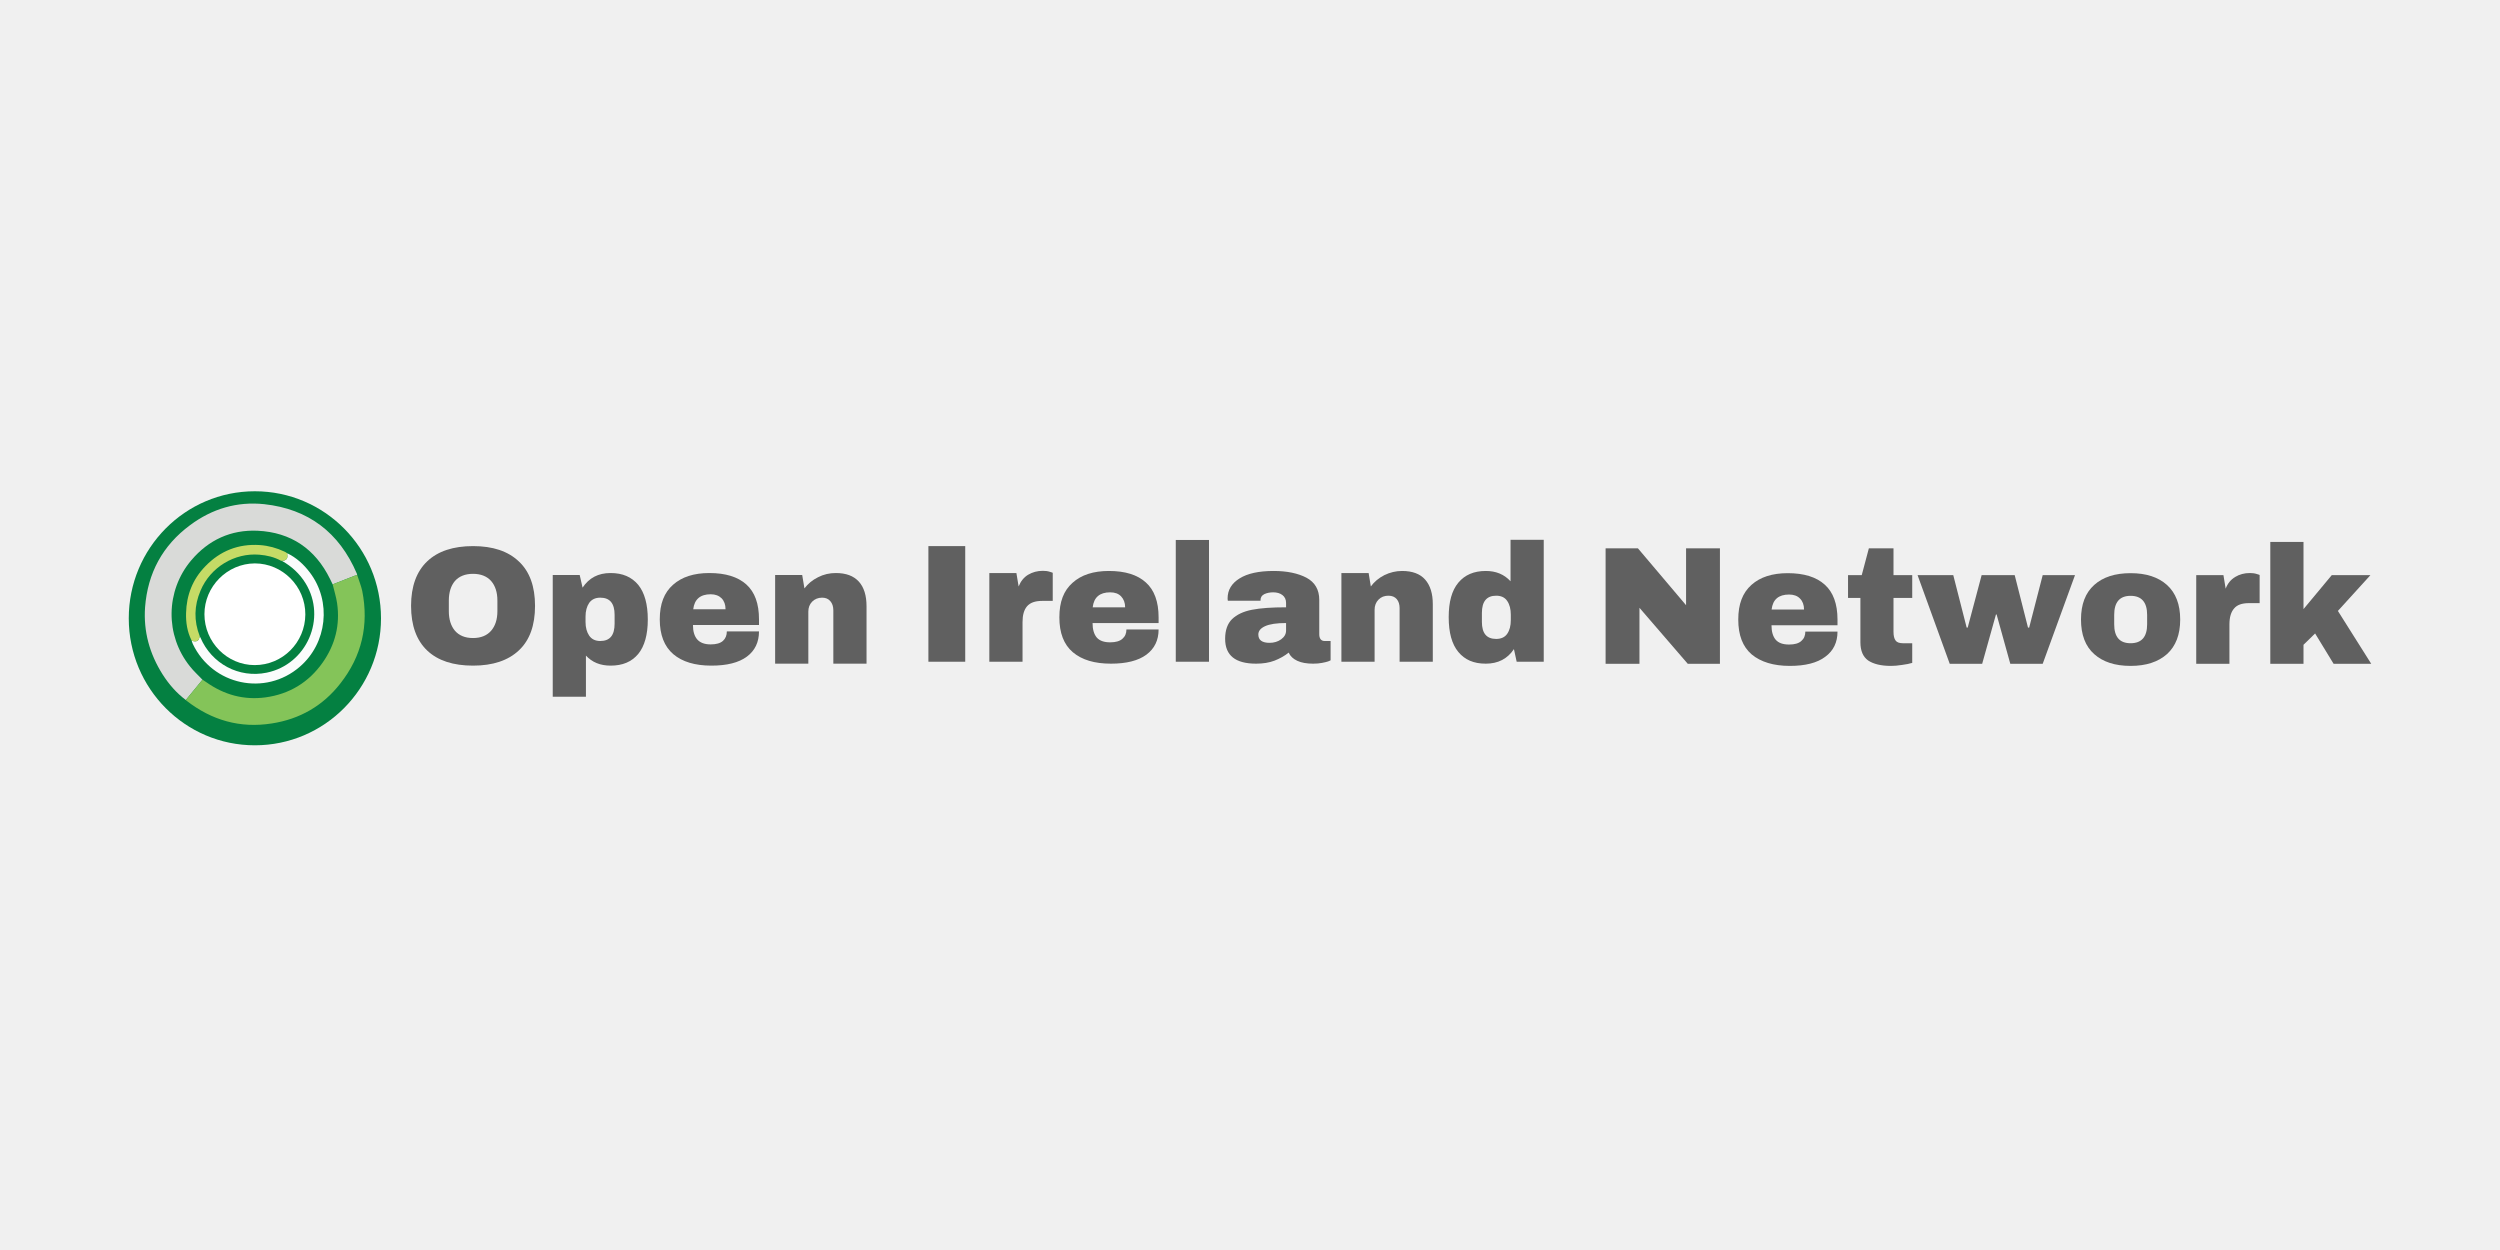
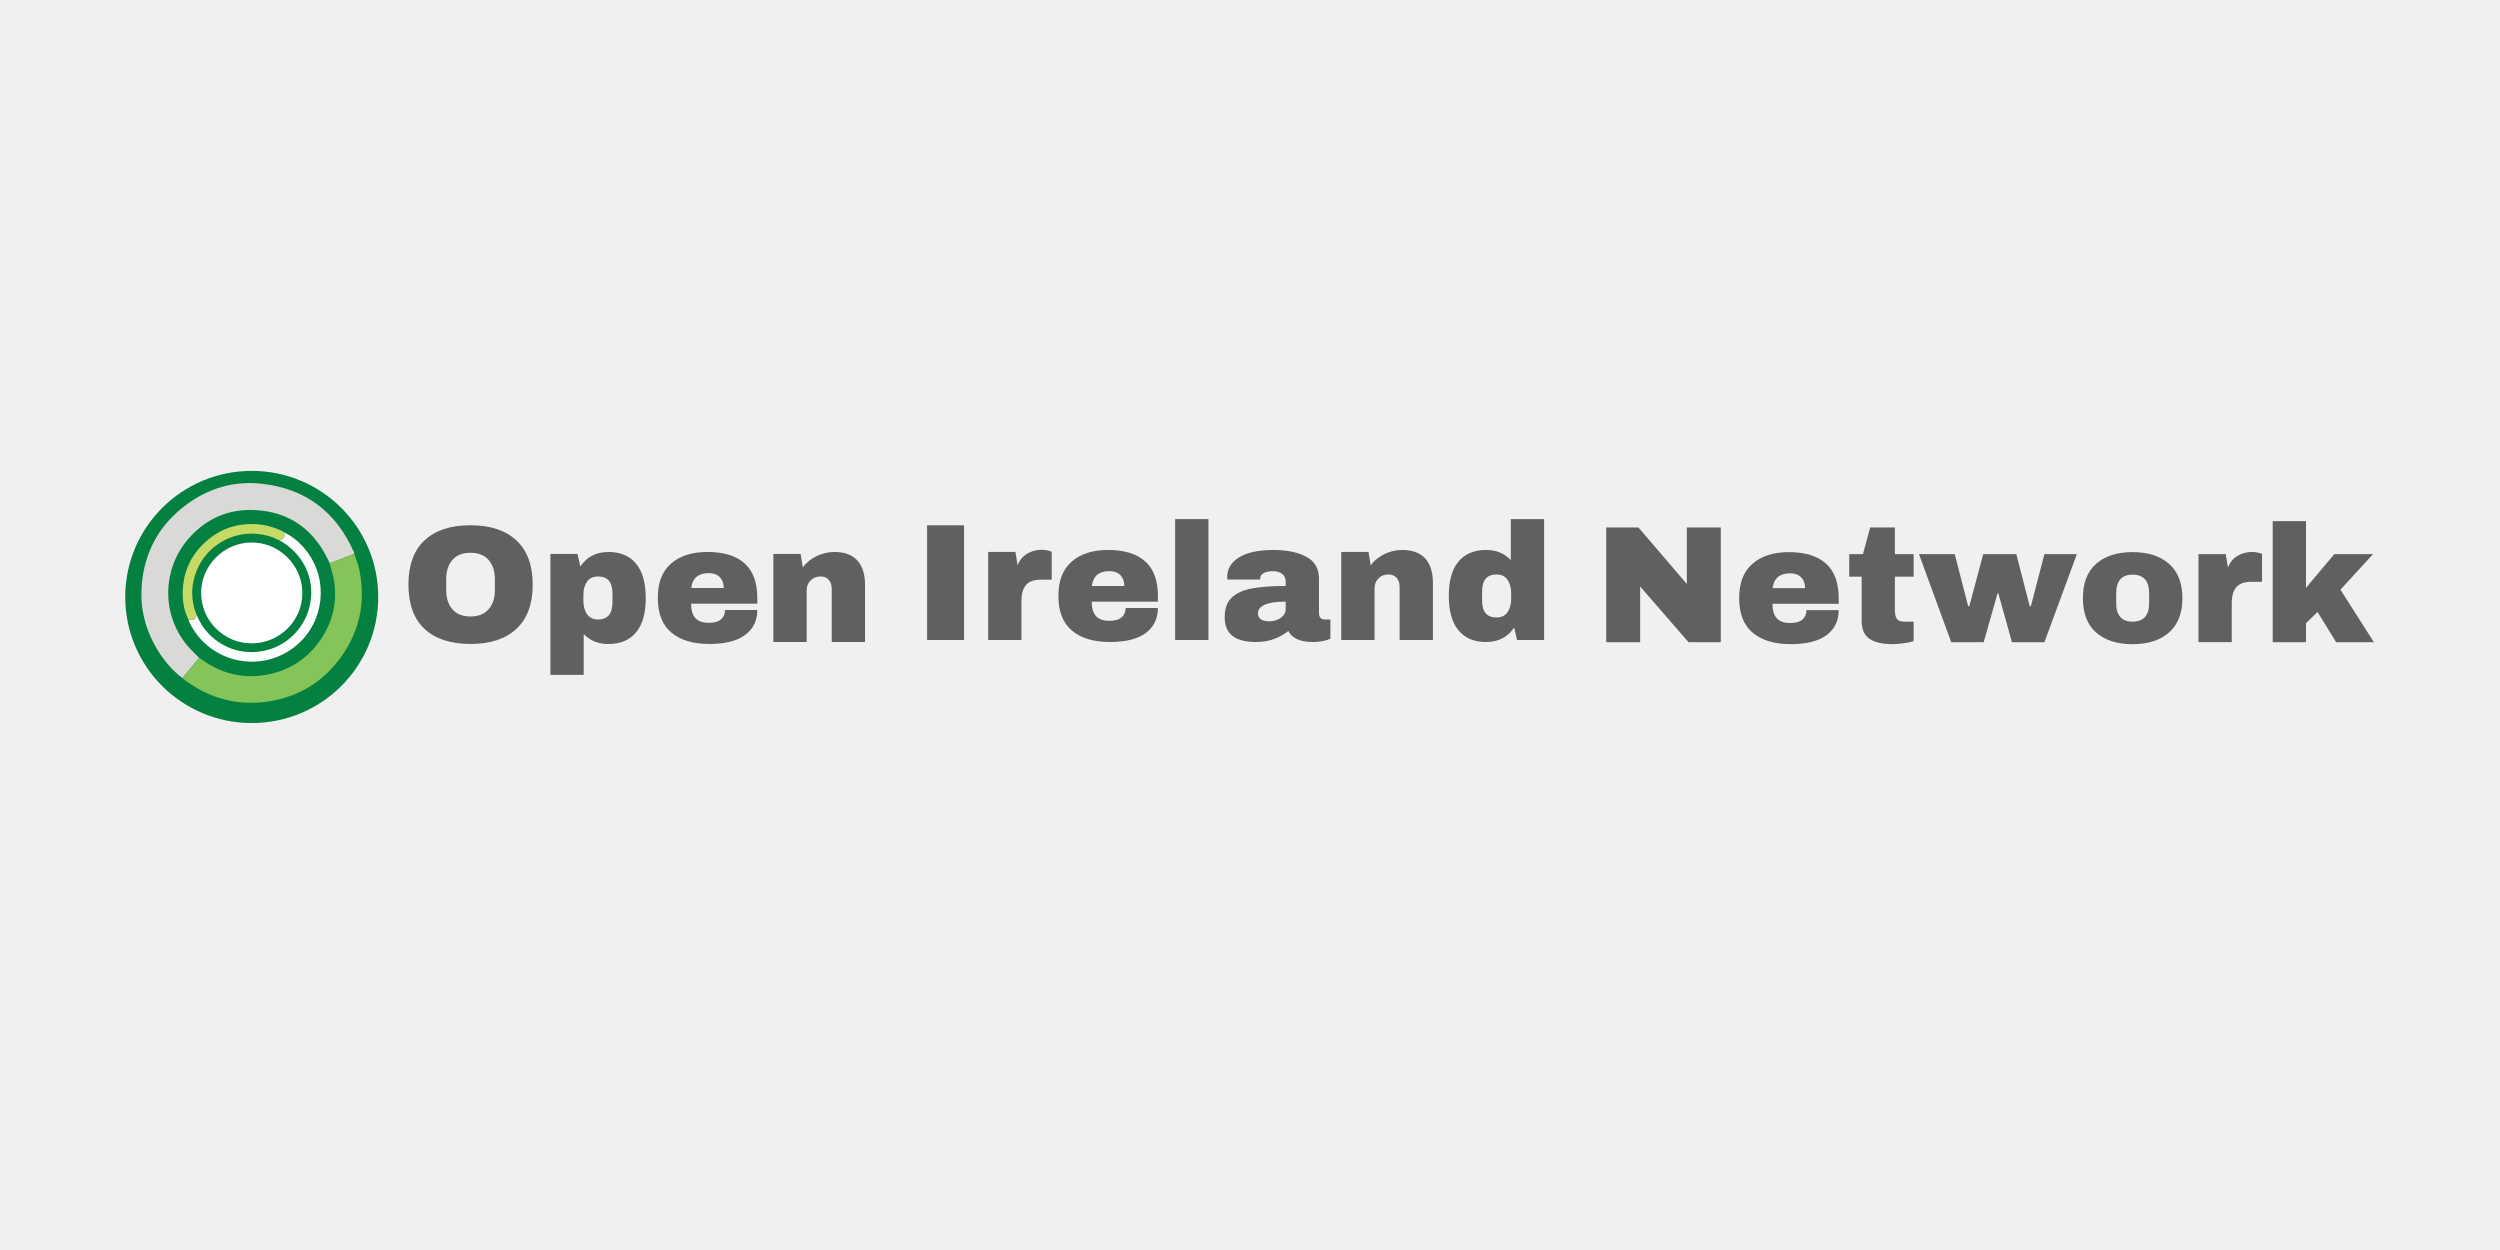
- <svg xmlns="http://www.w3.org/2000/svg" width="100" zoomAndPan="magnify" viewBox="0 0 75 37.5" height="50" preserveAspectRatio="xMidYMid meet" version="1.0">
-   <path fill="#048041" d="M 11.43 18.551 C 11.43 20.652 9.738 22.359 7.645 22.359 C 5.555 22.359 3.863 20.652 3.863 18.551 C 3.863 16.445 5.555 14.738 7.645 14.738 C 9.738 14.738 11.43 16.445 11.43 18.551 " fill-opacity="1" fill-rule="nonzero" />
-   <path fill="#d9dad8" d="M 5.574 21 C 5.293 20.789 5.066 20.527 4.879 20.234 C 4.488 19.617 4.301 18.945 4.352 18.219 C 4.43 17.191 4.879 16.363 5.703 15.754 C 6.363 15.262 7.113 15.039 7.926 15.125 C 9.25 15.27 10.176 15.973 10.703 17.203 C 10.711 17.219 10.711 17.234 10.715 17.254 C 10.691 17.258 10.664 17.266 10.637 17.273 C 10.418 17.359 10.199 17.445 9.98 17.531 C 9.953 17.477 9.93 17.426 9.902 17.371 C 9.457 16.465 8.727 15.969 7.727 15.922 C 6.93 15.887 6.258 16.195 5.738 16.809 C 4.965 17.723 4.949 19.062 5.699 19.992 C 5.812 20.137 5.949 20.258 6.074 20.391 C 5.906 20.594 5.738 20.797 5.574 21 " fill-opacity="1" fill-rule="nonzero" />
-   <path fill="#84c459" d="M 5.574 21 C 5.738 20.797 5.906 20.594 6.074 20.391 C 6.109 20.414 6.148 20.438 6.188 20.465 C 6.723 20.844 7.312 21.008 7.961 20.922 C 8.68 20.824 9.262 20.473 9.684 19.871 C 10.055 19.34 10.207 18.746 10.113 18.098 C 10.086 17.906 10.023 17.719 9.98 17.531 C 10.199 17.445 10.418 17.359 10.637 17.273 C 10.664 17.266 10.691 17.258 10.715 17.25 C 10.766 17.41 10.832 17.566 10.867 17.727 C 11.07 18.754 10.855 19.684 10.211 20.504 C 9.688 21.176 8.992 21.574 8.156 21.703 C 7.203 21.855 6.352 21.609 5.594 21.02 C 5.586 21.016 5.578 21.008 5.574 21 " fill-opacity="1" fill-rule="nonzero" />
-   <path fill="#fbfcfc" d="M 8.617 16.598 C 8.895 16.73 9.113 16.934 9.297 17.176 C 9.953 18.043 9.816 19.297 8.992 20.004 C 7.961 20.895 6.375 20.559 5.785 19.32 C 5.77 19.289 5.762 19.254 5.75 19.223 C 5.906 19.266 5.965 19.234 5.992 19.086 C 6 19.098 6.004 19.113 6.012 19.125 C 6.348 19.914 7.168 20.352 8 20.18 C 9.203 19.934 9.809 18.547 9.168 17.5 C 8.992 17.211 8.75 16.992 8.461 16.828 C 8.586 16.816 8.641 16.754 8.617 16.641 C 8.617 16.625 8.617 16.613 8.617 16.598 " fill-opacity="1" fill-rule="nonzero" />
-   <path fill="#c5db66" d="M 5.992 19.086 C 5.965 19.234 5.906 19.266 5.75 19.223 C 5.75 19.223 5.754 19.223 5.754 19.223 C 5.75 19.219 5.746 19.211 5.742 19.203 C 5.617 18.949 5.574 18.676 5.582 18.395 C 5.594 17.852 5.781 17.379 6.156 16.992 C 6.602 16.527 7.152 16.309 7.797 16.352 C 8.055 16.371 8.301 16.438 8.531 16.547 C 8.555 16.555 8.574 16.57 8.598 16.586 C 8.602 16.59 8.609 16.594 8.617 16.598 C 8.617 16.613 8.617 16.625 8.617 16.641 C 8.641 16.754 8.586 16.816 8.461 16.828 C 8.449 16.828 8.438 16.824 8.426 16.82 C 8.227 16.711 8.008 16.66 7.781 16.641 C 7.035 16.578 6.309 17.02 6.016 17.719 C 5.824 18.168 5.812 18.625 5.992 19.086 " fill-opacity="1" fill-rule="nonzero" />
-   <path fill="#ffffff" d="M 7.641 19.953 C 6.812 19.953 6.133 19.266 6.133 18.426 C 6.133 17.594 6.816 16.906 7.645 16.902 C 8.477 16.902 9.164 17.594 9.16 18.434 C 9.156 19.273 8.48 19.953 7.641 19.953 " fill-opacity="1" fill-rule="nonzero" />
-   <path fill="#606060" d="M 14.191 16.383 C 14.785 16.383 15.242 16.535 15.566 16.844 C 15.891 17.148 16.051 17.594 16.051 18.176 C 16.051 18.762 15.891 19.207 15.566 19.512 C 15.242 19.816 14.785 19.969 14.191 19.969 C 13.598 19.969 13.137 19.82 12.816 19.516 C 12.496 19.211 12.332 18.766 12.332 18.176 C 12.332 17.59 12.496 17.145 12.816 16.84 C 13.137 16.535 13.598 16.383 14.191 16.383 M 14.191 17.215 C 13.953 17.215 13.773 17.289 13.648 17.43 C 13.527 17.574 13.465 17.77 13.465 18.016 L 13.465 18.336 C 13.465 18.582 13.527 18.777 13.648 18.922 C 13.773 19.066 13.953 19.141 14.191 19.141 C 14.426 19.141 14.609 19.066 14.734 18.922 C 14.859 18.777 14.922 18.582 14.922 18.336 L 14.922 18.016 C 14.922 17.77 14.859 17.574 14.734 17.43 C 14.609 17.289 14.426 17.215 14.191 17.215 " fill-opacity="1" fill-rule="nonzero" />
-   <path fill="#606060" d="M 18.32 17.191 C 18.676 17.191 18.949 17.309 19.145 17.543 C 19.336 17.777 19.434 18.125 19.434 18.586 C 19.434 19.043 19.336 19.387 19.145 19.621 C 18.949 19.855 18.676 19.969 18.32 19.969 C 18.012 19.969 17.766 19.871 17.578 19.668 L 17.578 20.902 L 16.582 20.902 L 16.582 17.25 L 17.391 17.25 L 17.477 17.629 C 17.672 17.336 17.949 17.191 18.316 17.191 M 18.008 17.93 C 17.859 17.93 17.75 17.984 17.676 18.086 C 17.605 18.191 17.566 18.328 17.566 18.496 L 17.566 18.66 C 17.566 18.828 17.605 18.965 17.676 19.07 C 17.75 19.176 17.859 19.23 18.008 19.23 C 18.297 19.23 18.438 19.059 18.438 18.711 L 18.438 18.445 C 18.438 18.102 18.297 17.93 18.008 17.93 " fill-opacity="1" fill-rule="nonzero" />
-   <path fill="#606060" d="M 21.281 17.191 C 21.766 17.191 22.133 17.305 22.387 17.531 C 22.645 17.762 22.77 18.109 22.77 18.582 L 22.77 18.75 L 20.789 18.75 C 20.789 18.941 20.832 19.086 20.918 19.184 C 21.004 19.281 21.137 19.332 21.32 19.332 C 21.488 19.332 21.609 19.297 21.688 19.227 C 21.766 19.156 21.805 19.062 21.805 18.941 L 22.77 18.941 C 22.77 19.266 22.648 19.52 22.406 19.699 C 22.164 19.879 21.809 19.969 21.34 19.969 C 20.852 19.969 20.469 19.855 20.199 19.625 C 19.93 19.395 19.793 19.047 19.793 18.582 C 19.793 18.113 19.926 17.777 20.191 17.543 C 20.453 17.309 20.816 17.191 21.281 17.191 M 21.32 17.828 C 21.008 17.828 20.832 17.98 20.797 18.277 L 21.766 18.277 C 21.766 18.141 21.727 18.031 21.648 17.949 C 21.57 17.871 21.461 17.828 21.32 17.828 " fill-opacity="1" fill-rule="nonzero" />
-   <path fill="#606060" d="M 25.074 17.191 C 25.383 17.191 25.609 17.277 25.766 17.449 C 25.918 17.617 25.996 17.863 25.996 18.188 L 25.996 19.91 L 25 19.91 L 25 18.309 C 25 18.195 24.969 18.102 24.91 18.035 C 24.852 17.965 24.77 17.93 24.664 17.93 C 24.539 17.93 24.441 17.973 24.363 18.051 C 24.285 18.133 24.25 18.23 24.25 18.348 L 24.25 19.91 L 23.254 19.91 L 23.254 17.25 L 24.066 17.25 L 24.133 17.652 C 24.238 17.512 24.371 17.402 24.543 17.316 C 24.711 17.23 24.887 17.191 25.074 17.191 " fill-opacity="1" fill-rule="nonzero" />
-   <path fill="#606060" d="M 27.852 16.383 L 28.957 16.383 L 28.957 19.852 L 27.852 19.852 Z M 27.852 16.383 " fill-opacity="1" fill-rule="nonzero" />
-   <path fill="#606060" d="M 31.285 17.125 C 31.363 17.125 31.43 17.133 31.488 17.152 C 31.551 17.172 31.582 17.18 31.582 17.184 L 31.582 18.027 L 31.262 18.027 C 31.055 18.027 30.902 18.082 30.812 18.188 C 30.719 18.297 30.676 18.453 30.676 18.664 L 30.676 19.852 L 29.68 19.852 L 29.68 17.191 L 30.492 17.191 L 30.559 17.594 C 30.621 17.438 30.715 17.32 30.844 17.242 C 30.977 17.164 31.121 17.125 31.285 17.125 " fill-opacity="1" fill-rule="nonzero" />
-   <path fill="#606060" d="M 33.266 17.129 C 33.75 17.129 34.121 17.242 34.375 17.473 C 34.629 17.699 34.758 18.051 34.758 18.52 L 34.758 18.691 L 32.777 18.691 C 32.777 18.883 32.82 19.027 32.902 19.125 C 32.988 19.223 33.121 19.27 33.305 19.27 C 33.473 19.27 33.594 19.234 33.672 19.164 C 33.754 19.094 33.793 19 33.793 18.883 L 34.758 18.883 C 34.758 19.207 34.637 19.457 34.391 19.641 C 34.148 19.82 33.793 19.91 33.328 19.91 C 32.836 19.91 32.457 19.797 32.184 19.566 C 31.914 19.336 31.781 18.988 31.781 18.52 C 31.781 18.055 31.91 17.719 32.176 17.484 C 32.438 17.246 32.805 17.129 33.266 17.129 M 33.305 17.77 C 32.992 17.77 32.816 17.918 32.781 18.219 L 33.754 18.219 C 33.754 18.082 33.711 17.973 33.633 17.891 C 33.555 17.809 33.445 17.77 33.305 17.77 " fill-opacity="1" fill-rule="nonzero" />
-   <path fill="#606060" d="M 35.273 16.199 L 36.27 16.199 L 36.27 19.852 L 35.273 19.852 Z M 35.273 16.199 " fill-opacity="1" fill-rule="nonzero" />
-   <path fill="#606060" d="M 38.211 17.129 C 38.613 17.129 38.941 17.199 39.195 17.332 C 39.449 17.469 39.578 17.691 39.578 17.996 L 39.578 19.035 C 39.578 19.09 39.59 19.137 39.617 19.176 C 39.645 19.211 39.684 19.23 39.738 19.23 L 39.918 19.23 L 39.918 19.809 C 39.906 19.816 39.883 19.828 39.84 19.844 C 39.797 19.859 39.738 19.871 39.66 19.887 C 39.586 19.902 39.496 19.91 39.395 19.91 C 39.203 19.91 39.043 19.883 38.918 19.824 C 38.793 19.766 38.707 19.684 38.66 19.578 C 38.535 19.68 38.391 19.758 38.234 19.82 C 38.078 19.879 37.895 19.91 37.684 19.91 C 37.062 19.91 36.754 19.664 36.754 19.164 C 36.754 18.906 36.824 18.711 36.961 18.574 C 37.102 18.438 37.301 18.344 37.559 18.293 C 37.82 18.242 38.16 18.219 38.582 18.219 L 38.582 18.086 C 38.582 17.984 38.543 17.906 38.473 17.852 C 38.402 17.797 38.309 17.77 38.195 17.77 C 38.094 17.77 38.004 17.789 37.93 17.824 C 37.852 17.863 37.816 17.922 37.816 18 L 37.816 18.023 L 36.836 18.023 C 36.832 18.004 36.828 17.98 36.828 17.953 C 36.828 17.699 36.949 17.5 37.188 17.352 C 37.426 17.203 37.766 17.129 38.211 17.129 M 38.582 18.691 C 38.297 18.691 38.09 18.723 37.953 18.785 C 37.816 18.848 37.75 18.93 37.75 19.035 C 37.75 19.203 37.863 19.285 38.09 19.285 C 38.219 19.285 38.336 19.25 38.434 19.18 C 38.531 19.109 38.582 19.023 38.582 18.918 Z M 38.582 18.691 " fill-opacity="1" fill-rule="nonzero" />
-   <path fill="#606060" d="M 42.062 17.129 C 42.371 17.129 42.602 17.215 42.754 17.387 C 42.906 17.559 42.984 17.805 42.984 18.125 L 42.984 19.852 L 41.988 19.852 L 41.988 18.246 C 41.988 18.133 41.961 18.043 41.902 17.973 C 41.844 17.906 41.762 17.871 41.652 17.871 C 41.531 17.871 41.43 17.91 41.352 17.992 C 41.277 18.07 41.238 18.172 41.238 18.289 L 41.238 19.852 L 40.242 19.852 L 40.242 17.191 L 41.059 17.191 L 41.125 17.594 C 41.227 17.453 41.363 17.34 41.531 17.254 C 41.699 17.172 41.875 17.129 42.062 17.129 " fill-opacity="1" fill-rule="nonzero" />
-   <path fill="#606060" d="M 45.5 19.852 L 45.418 19.473 C 45.223 19.766 44.941 19.91 44.574 19.91 C 44.207 19.91 43.945 19.793 43.75 19.559 C 43.555 19.324 43.461 18.977 43.461 18.516 C 43.461 18.055 43.555 17.715 43.75 17.48 C 43.945 17.246 44.219 17.129 44.574 17.129 C 44.879 17.129 45.125 17.23 45.316 17.438 L 45.316 16.195 L 46.312 16.195 L 46.312 19.852 Z M 44.887 17.871 C 44.598 17.871 44.457 18.043 44.457 18.391 L 44.457 18.656 C 44.457 19 44.598 19.168 44.887 19.168 C 45.031 19.168 45.145 19.117 45.215 19.016 C 45.289 18.91 45.324 18.773 45.324 18.605 L 45.324 18.441 C 45.324 18.273 45.289 18.133 45.215 18.027 C 45.145 17.922 45.031 17.871 44.887 17.871 " fill-opacity="1" fill-rule="nonzero" />
-   <path fill="#606060" d="M 50.633 19.914 L 49.184 18.234 L 49.184 19.914 L 48.168 19.914 L 48.168 16.449 L 49.137 16.449 L 50.582 18.156 L 50.582 16.449 L 51.598 16.449 L 51.598 19.914 Z M 50.633 19.914 " fill-opacity="1" fill-rule="nonzero" />
-   <path fill="#606060" d="M 53.633 17.195 C 54.117 17.195 54.488 17.309 54.742 17.539 C 54.996 17.766 55.125 18.117 55.125 18.586 L 55.125 18.758 L 53.145 18.758 C 53.145 18.949 53.188 19.094 53.27 19.191 C 53.355 19.289 53.488 19.336 53.672 19.336 C 53.84 19.336 53.961 19.301 54.039 19.23 C 54.121 19.16 54.16 19.066 54.16 18.949 L 55.125 18.949 C 55.125 19.27 55.004 19.523 54.758 19.703 C 54.516 19.887 54.16 19.977 53.695 19.977 C 53.203 19.977 52.824 19.859 52.551 19.633 C 52.281 19.402 52.148 19.055 52.148 18.586 C 52.148 18.121 52.277 17.785 52.543 17.547 C 52.805 17.312 53.168 17.195 53.633 17.195 M 53.672 17.836 C 53.359 17.836 53.184 17.984 53.148 18.285 L 54.121 18.285 C 54.121 18.145 54.078 18.035 54 17.957 C 53.922 17.875 53.812 17.836 53.672 17.836 " fill-opacity="1" fill-rule="nonzero" />
-   <path fill="#606060" d="M 57.367 17.254 L 57.367 17.938 L 56.805 17.938 L 56.805 18.949 C 56.805 19.07 56.824 19.156 56.867 19.215 C 56.906 19.27 56.98 19.297 57.086 19.297 L 57.367 19.297 L 57.367 19.887 C 57.285 19.91 57.184 19.934 57.055 19.949 C 56.93 19.969 56.82 19.977 56.727 19.977 C 56.434 19.977 56.207 19.922 56.047 19.816 C 55.891 19.707 55.812 19.523 55.812 19.266 L 55.812 17.938 L 55.441 17.938 L 55.441 17.254 L 55.852 17.254 L 56.066 16.449 L 56.805 16.449 L 56.805 17.254 Z M 57.367 17.254 " fill-opacity="1" fill-rule="nonzero" />
-   <path fill="#606060" d="M 60.309 19.914 L 59.898 18.434 L 59.879 18.434 L 59.465 19.914 L 58.492 19.914 L 57.527 17.254 L 58.598 17.254 L 59 18.828 L 59.031 18.828 L 59.449 17.254 L 60.441 17.254 L 60.84 18.828 L 60.875 18.828 L 61.281 17.254 L 62.25 17.254 L 61.281 19.914 Z M 60.309 19.914 " fill-opacity="1" fill-rule="nonzero" />
-   <path fill="#606060" d="M 63.918 17.195 C 64.383 17.195 64.746 17.312 65.012 17.551 C 65.273 17.789 65.406 18.133 65.406 18.586 C 65.406 19.039 65.273 19.383 65.012 19.621 C 64.746 19.859 64.379 19.977 63.918 19.977 C 63.453 19.977 63.09 19.859 62.828 19.625 C 62.562 19.391 62.43 19.043 62.43 18.586 C 62.43 18.129 62.562 17.785 62.828 17.547 C 63.09 17.312 63.453 17.195 63.918 17.195 M 63.918 17.875 C 63.59 17.875 63.426 18.066 63.426 18.445 L 63.426 18.73 C 63.426 19.109 63.59 19.297 63.918 19.297 C 64.246 19.297 64.414 19.109 64.414 18.73 L 64.414 18.445 C 64.414 18.066 64.246 17.875 63.918 17.875 " fill-opacity="1" fill-rule="nonzero" />
-   <path fill="#606060" d="M 67.496 17.191 C 67.57 17.191 67.641 17.199 67.699 17.219 C 67.762 17.238 67.789 17.246 67.789 17.25 L 67.789 18.094 L 67.469 18.094 C 67.262 18.094 67.113 18.145 67.023 18.254 C 66.93 18.359 66.883 18.52 66.883 18.73 L 66.883 19.914 L 65.887 19.914 L 65.887 17.254 L 66.703 17.254 L 66.77 17.66 C 66.828 17.504 66.926 17.387 67.055 17.309 C 67.184 17.23 67.332 17.191 67.496 17.191 " fill-opacity="1" fill-rule="nonzero" />
-   <path fill="#606060" d="M 69.953 17.254 L 71.113 17.254 L 70.137 18.328 L 71.137 19.914 L 70.008 19.914 L 69.453 19.004 L 69.105 19.344 L 69.105 19.914 L 68.109 19.914 L 68.109 16.258 L 69.105 16.258 L 69.105 18.273 Z M 69.953 17.254 " fill-opacity="1" fill-rule="nonzero" />
+ <svg xmlns="http://www.w3.org/2000/svg" width="300" zoomAndPan="magnify" viewBox="0 0 224.88 112.5" height="150" preserveAspectRatio="xMidYMid meet" version="1.0">
+   <path fill="#048041" d="M 33.98 53.727 C 33.98 59.996 28.883 65.074 22.598 65.074 C 16.309 65.074 11.211 59.996 11.211 53.727 C 11.211 47.461 16.309 42.379 22.598 42.379 C 28.883 42.379 33.98 47.461 33.98 53.727 " fill-opacity="1" fill-rule="nonzero" />
+   <path fill="#d9dad8" d="M 16.359 61.027 C 15.523 60.395 14.836 59.617 14.273 58.742 C 13.098 56.91 12.527 54.902 12.691 52.734 C 12.918 49.688 14.27 47.211 16.746 45.395 C 18.73 43.938 20.988 43.27 23.441 43.531 C 27.418 43.953 30.199 46.055 31.797 49.711 C 31.816 49.758 31.82 49.812 31.832 49.863 C 31.754 49.883 31.672 49.902 31.594 49.93 C 30.934 50.184 30.273 50.438 29.613 50.688 C 29.539 50.531 29.465 50.375 29.387 50.219 C 28.039 47.52 25.84 46.035 22.836 45.902 C 20.445 45.797 18.418 46.711 16.852 48.543 C 14.535 51.258 14.484 55.258 16.734 58.027 C 17.074 58.449 17.488 58.812 17.863 59.203 C 17.363 59.812 16.859 60.418 16.359 61.023 " fill-opacity="1" fill-rule="nonzero" />
+   <path fill="#84c459" d="M 16.359 61.027 C 16.859 60.422 17.363 59.812 17.863 59.207 C 17.977 59.281 18.094 59.355 18.203 59.434 C 19.812 60.555 21.594 61.051 23.543 60.789 C 25.707 60.496 27.461 59.457 28.723 57.668 C 29.84 56.078 30.293 54.309 30.02 52.379 C 29.938 51.809 29.754 51.25 29.613 50.688 C 30.273 50.434 30.934 50.18 31.598 49.93 C 31.672 49.898 31.754 49.883 31.832 49.859 C 31.984 50.332 32.184 50.797 32.281 51.277 C 32.902 54.332 32.25 57.109 30.316 59.551 C 28.734 61.543 26.645 62.734 24.125 63.125 C 21.27 63.566 18.703 62.84 16.422 61.09 C 16.398 61.07 16.379 61.047 16.359 61.023 " fill-opacity="1" fill-rule="nonzero" />
+   <path fill="#fbfcfc" d="M 25.516 47.914 C 26.348 48.309 27.008 48.91 27.562 49.633 C 29.531 52.215 29.125 55.949 26.652 58.059 C 23.539 60.711 18.77 59.707 16.996 56.023 C 16.953 55.93 16.93 55.828 16.895 55.73 C 17.359 55.863 17.535 55.766 17.625 55.32 C 17.641 55.363 17.66 55.406 17.68 55.445 C 18.684 57.789 21.16 59.09 23.656 58.582 C 27.281 57.848 29.098 53.715 27.176 50.594 C 26.645 49.734 25.922 49.09 25.047 48.602 C 25.426 48.57 25.59 48.375 25.52 48.039 C 25.512 48 25.516 47.953 25.512 47.91 " fill-opacity="1" fill-rule="nonzero" />
+   <path fill="#c5db66" d="M 17.625 55.32 C 17.535 55.766 17.359 55.863 16.895 55.73 C 16.895 55.73 16.902 55.73 16.902 55.73 C 16.891 55.715 16.879 55.695 16.863 55.68 C 16.496 54.914 16.363 54.098 16.383 53.262 C 16.422 51.648 16.988 50.238 18.113 49.086 C 19.457 47.707 21.109 47.051 23.055 47.18 C 23.828 47.23 24.559 47.438 25.262 47.758 C 25.332 47.789 25.391 47.836 25.453 47.875 C 25.477 47.887 25.496 47.902 25.516 47.918 L 25.516 47.914 C 25.516 47.957 25.512 48 25.52 48.043 C 25.59 48.375 25.43 48.57 25.047 48.605 C 25.012 48.594 24.973 48.59 24.941 48.574 C 24.336 48.254 23.688 48.098 23.008 48.043 C 20.758 47.855 18.57 49.164 17.688 51.246 C 17.113 52.594 17.082 53.957 17.625 55.324 " fill-opacity="1" fill-rule="nonzero" />
+   <path fill="#ffffff" d="M 22.574 57.902 C 20.086 57.902 18.039 55.855 18.043 53.359 C 18.047 50.875 20.102 48.828 22.594 48.824 C 25.094 48.824 27.156 50.887 27.152 53.379 C 27.145 55.883 25.102 57.902 22.578 57.902 " fill-opacity="1" fill-rule="nonzero" />
+   <path fill="#606060" d="M 42.281 47.273 C 44.066 47.273 45.449 47.73 46.422 48.641 C 47.395 49.551 47.883 50.879 47.883 52.617 C 47.883 54.355 47.395 55.684 46.422 56.594 C 45.449 57.504 44.066 57.957 42.281 57.957 C 40.492 57.957 39.117 57.504 38.148 56.602 C 37.18 55.695 36.699 54.367 36.699 52.617 C 36.699 50.867 37.18 49.539 38.148 48.633 C 39.117 47.727 40.496 47.273 42.281 47.273 M 42.281 49.75 C 41.566 49.75 41.027 49.965 40.656 50.395 C 40.285 50.824 40.098 51.406 40.098 52.137 L 40.098 53.094 C 40.098 53.828 40.285 54.41 40.656 54.836 C 41.027 55.266 41.566 55.484 42.281 55.484 C 42.992 55.484 43.539 55.266 43.914 54.836 C 44.289 54.406 44.48 53.828 44.48 53.094 L 44.48 52.137 C 44.48 51.406 44.289 50.824 43.914 50.395 C 43.539 49.965 42.992 49.75 42.281 49.75 " fill-opacity="1" fill-rule="nonzero" />
+   <path fill="#606060" d="M 54.699 49.676 C 55.773 49.676 56.602 50.027 57.184 50.727 C 57.766 51.43 58.059 52.465 58.059 53.832 C 58.059 55.203 57.766 56.223 57.184 56.918 C 56.602 57.613 55.773 57.961 54.699 57.961 C 53.777 57.961 53.035 57.66 52.473 57.059 L 52.473 60.738 L 49.477 60.738 L 49.477 49.855 L 51.914 49.855 L 52.172 50.984 C 52.75 50.113 53.594 49.68 54.699 49.68 M 53.77 51.883 C 53.324 51.883 52.992 52.039 52.773 52.348 C 52.555 52.66 52.445 53.062 52.445 53.562 L 52.445 54.059 C 52.445 54.559 52.555 54.969 52.773 55.281 C 52.992 55.598 53.324 55.754 53.77 55.754 C 54.629 55.754 55.062 55.238 55.062 54.207 L 55.062 53.414 C 55.062 52.395 54.633 51.883 53.77 51.883 " fill-opacity="1" fill-rule="nonzero" />
+   <path fill="#606060" d="M 63.613 49.676 C 65.066 49.676 66.18 50.016 66.945 50.695 C 67.711 51.379 68.098 52.418 68.098 53.82 L 68.098 54.328 L 62.137 54.328 C 62.137 54.898 62.262 55.328 62.52 55.621 C 62.773 55.91 63.18 56.055 63.73 56.055 C 64.23 56.055 64.598 55.949 64.836 55.738 C 65.074 55.527 65.191 55.25 65.191 54.898 L 68.098 54.898 C 68.098 55.859 67.73 56.609 66.996 57.148 C 66.266 57.691 65.195 57.957 63.793 57.957 C 62.316 57.957 61.172 57.617 60.359 56.93 C 59.547 56.246 59.141 55.207 59.141 53.82 C 59.141 52.43 59.535 51.43 60.328 50.727 C 61.121 50.027 62.215 49.676 63.609 49.676 M 63.73 51.582 C 62.789 51.582 62.262 52.027 62.152 52.918 L 65.074 52.918 C 65.074 52.508 64.953 52.184 64.719 51.941 C 64.48 51.703 64.152 51.582 63.73 51.582 " fill-opacity="1" fill-rule="nonzero" />
+   <path fill="#606060" d="M 75.023 49.676 C 75.945 49.676 76.637 49.934 77.102 50.441 C 77.562 50.953 77.793 51.688 77.793 52.648 L 77.793 57.781 L 74.797 57.781 L 74.797 53.008 C 74.797 52.668 74.707 52.395 74.531 52.191 C 74.359 51.984 74.109 51.883 73.789 51.883 C 73.418 51.883 73.117 52.004 72.887 52.246 C 72.652 52.484 72.539 52.777 72.539 53.129 L 72.539 57.781 L 69.543 57.781 L 69.543 49.855 L 71.996 49.855 L 72.191 51.059 C 72.504 50.637 72.914 50.305 73.422 50.055 C 73.926 49.805 74.461 49.68 75.023 49.68 " fill-opacity="1" fill-rule="nonzero" />
+   <path fill="#606060" d="M 83.379 47.277 L 86.707 47.277 L 86.707 57.598 L 83.379 57.598 Z M 83.379 47.277 " fill-opacity="1" fill-rule="nonzero" />
+   <path fill="#606060" d="M 93.707 49.48 C 93.938 49.48 94.141 49.508 94.324 49.566 C 94.504 49.617 94.594 49.652 94.594 49.664 L 94.594 52.168 L 93.633 52.168 C 93.008 52.168 92.559 52.328 92.285 52.648 C 92.008 52.969 91.871 53.445 91.871 54.074 L 91.871 57.598 L 88.875 57.598 L 88.875 49.676 L 91.328 49.676 L 91.523 50.875 C 91.703 50.414 91.992 50.07 92.383 49.832 C 92.773 49.598 93.215 49.48 93.707 49.48 " fill-opacity="1" fill-rule="nonzero" />
+   <path fill="#606060" d="M 99.668 49.496 C 101.125 49.496 102.234 49.836 103 50.516 C 103.77 51.199 104.152 52.238 104.152 53.641 L 104.152 54.148 L 98.195 54.148 C 98.195 54.719 98.32 55.148 98.574 55.441 C 98.832 55.73 99.234 55.875 99.785 55.875 C 100.289 55.875 100.656 55.77 100.891 55.559 C 101.129 55.352 101.246 55.07 101.246 54.719 L 104.152 54.719 C 104.152 55.68 103.785 56.43 103.055 56.973 C 102.324 57.512 101.254 57.781 99.848 57.781 C 98.371 57.781 97.23 57.438 96.414 56.754 C 95.602 56.066 95.195 55.031 95.195 53.641 C 95.195 52.25 95.594 51.25 96.387 50.547 C 97.18 49.848 98.273 49.496 99.668 49.496 M 99.785 51.402 C 98.844 51.402 98.316 51.848 98.207 52.738 L 101.129 52.738 C 101.129 52.328 101.008 52.004 100.773 51.762 C 100.535 51.523 100.207 51.402 99.785 51.402 " fill-opacity="1" fill-rule="nonzero" />
+   <path fill="#606060" d="M 105.703 46.719 L 108.699 46.719 L 108.699 57.602 L 105.703 57.602 Z M 105.703 46.719 " fill-opacity="1" fill-rule="nonzero" />
+   <path fill="#606060" d="M 114.543 49.496 C 115.754 49.496 116.742 49.699 117.504 50.105 C 118.266 50.512 118.648 51.168 118.648 52.078 L 118.648 55.172 C 118.648 55.34 118.688 55.48 118.77 55.59 C 118.848 55.699 118.969 55.754 119.133 55.754 L 119.676 55.754 L 119.676 57.48 C 119.645 57.5 119.566 57.531 119.441 57.578 C 119.316 57.621 119.137 57.668 118.906 57.711 C 118.676 57.758 118.41 57.781 118.109 57.781 C 117.523 57.781 117.043 57.691 116.668 57.52 C 116.293 57.344 116.035 57.102 115.895 56.789 C 115.512 57.09 115.086 57.328 114.613 57.508 C 114.141 57.688 113.59 57.781 112.957 57.781 C 111.09 57.781 110.16 57.039 110.16 55.559 C 110.16 54.789 110.367 54.199 110.781 53.797 C 111.199 53.391 111.801 53.113 112.582 52.965 C 113.367 52.816 114.391 52.738 115.652 52.738 L 115.652 52.352 C 115.652 52.039 115.543 51.805 115.328 51.645 C 115.113 51.484 114.836 51.406 114.496 51.406 C 114.184 51.406 113.918 51.461 113.691 51.57 C 113.465 51.68 113.352 51.855 113.352 52.094 L 113.352 52.156 L 110.402 52.156 C 110.391 52.105 110.387 52.035 110.387 51.945 C 110.387 51.195 110.742 50.598 111.461 50.16 C 112.18 49.719 113.203 49.5 114.543 49.5 M 115.652 54.148 C 114.801 54.148 114.172 54.242 113.766 54.426 C 113.359 54.613 113.156 54.859 113.156 55.168 C 113.156 55.672 113.496 55.918 114.18 55.918 C 114.57 55.918 114.914 55.812 115.211 55.605 C 115.504 55.395 115.652 55.133 115.652 54.824 Z M 115.652 54.148 " fill-opacity="1" fill-rule="nonzero" />
+   <path fill="#606060" d="M 126.133 49.496 C 127.055 49.496 127.746 49.754 128.211 50.262 C 128.672 50.773 128.902 51.508 128.902 52.469 L 128.902 57.598 L 125.906 57.598 L 125.906 52.828 C 125.906 52.488 125.816 52.215 125.641 52.012 C 125.465 51.805 125.219 51.703 124.898 51.703 C 124.527 51.703 124.227 51.824 123.992 52.066 C 123.762 52.305 123.648 52.598 123.648 52.949 L 123.648 57.602 L 120.652 57.602 L 120.652 49.676 L 123.105 49.676 L 123.301 50.875 C 123.613 50.457 124.023 50.125 124.527 49.871 C 125.035 49.625 125.57 49.496 126.133 49.496 " fill-opacity="1" fill-rule="nonzero" />
+   <path fill="#606060" d="M 136.473 57.602 L 136.215 56.473 C 135.633 57.344 134.793 57.781 133.688 57.781 C 132.582 57.781 131.785 57.43 131.203 56.73 C 130.621 56.031 130.332 54.996 130.332 53.625 C 130.332 52.254 130.621 51.234 131.203 50.543 C 131.785 49.844 132.613 49.496 133.688 49.496 C 134.602 49.496 135.344 49.801 135.914 50.414 L 135.914 46.719 L 138.91 46.719 L 138.91 57.598 L 136.473 57.598 Z M 134.621 51.703 C 133.758 51.703 133.328 52.219 133.328 53.246 L 133.328 54.043 C 133.328 55.062 133.758 55.574 134.621 55.574 C 135.062 55.574 135.395 55.418 135.613 55.109 C 135.832 54.797 135.945 54.395 135.945 53.895 L 135.945 53.398 C 135.945 52.898 135.832 52.488 135.613 52.176 C 135.395 51.859 135.062 51.703 134.621 51.703 " fill-opacity="1" fill-rule="nonzero" />
+   <path fill="#606060" d="M 151.906 57.797 L 147.555 52.785 L 147.555 57.797 L 144.5 57.797 L 144.5 47.473 L 147.402 47.473 L 151.754 52.559 L 151.754 47.473 L 154.809 47.473 L 154.809 57.797 Z M 151.906 57.797 " fill-opacity="1" fill-rule="nonzero" />
+   <path fill="#606060" d="M 160.938 49.691 C 162.391 49.691 163.504 50.035 164.27 50.715 C 165.039 51.395 165.422 52.434 165.422 53.836 L 165.422 54.344 L 159.461 54.344 C 159.461 54.914 159.59 55.344 159.844 55.637 C 160.102 55.926 160.504 56.07 161.055 56.07 C 161.555 56.07 161.926 55.965 162.16 55.754 C 162.398 55.547 162.516 55.266 162.516 54.914 L 165.422 54.914 C 165.422 55.875 165.055 56.625 164.324 57.168 C 163.59 57.707 162.523 57.973 161.117 57.973 C 159.641 57.973 158.496 57.633 157.684 56.945 C 156.871 56.262 156.465 55.227 156.465 53.836 C 156.465 52.445 156.859 51.445 157.656 50.746 C 158.449 50.043 159.543 49.691 160.938 49.691 M 161.055 51.598 C 160.113 51.598 159.586 52.043 159.477 52.934 L 162.398 52.934 C 162.398 52.523 162.277 52.199 162.043 51.961 C 161.805 51.719 161.477 51.598 161.055 51.598 " fill-opacity="1" fill-rule="nonzero" />
+   <path fill="#606060" d="M 172.168 49.871 L 172.168 51.898 L 170.48 51.898 L 170.48 54.914 C 170.48 55.273 170.539 55.535 170.66 55.703 C 170.781 55.867 171.004 55.949 171.324 55.949 L 172.168 55.949 L 172.168 57.703 C 171.926 57.785 171.613 57.848 171.234 57.898 C 170.852 57.949 170.52 57.973 170.238 57.973 C 169.355 57.973 168.676 57.812 168.199 57.496 C 167.723 57.176 167.488 56.629 167.488 55.859 L 167.488 51.898 L 166.371 51.898 L 166.371 49.871 L 167.605 49.871 L 168.254 47.473 L 170.48 47.473 L 170.48 49.871 Z M 172.168 49.871 " fill-opacity="1" fill-rule="nonzero" />
+   <path fill="#606060" d="M 181.016 57.797 L 179.785 53.383 L 179.723 53.383 L 178.473 57.797 L 175.551 57.797 L 172.648 49.871 L 175.867 49.871 L 177.074 54.555 L 177.18 54.555 L 178.43 49.871 L 181.41 49.871 L 182.613 54.555 L 182.719 54.555 L 183.938 49.871 L 186.859 49.871 L 183.938 57.797 Z M 181.016 57.797 " fill-opacity="1" fill-rule="nonzero" />
+   <path fill="#606060" d="M 191.871 49.691 C 193.266 49.691 194.363 50.047 195.16 50.75 C 195.957 51.457 196.355 52.484 196.355 53.836 C 196.355 55.188 195.957 56.215 195.16 56.918 C 194.359 57.625 193.266 57.977 191.871 57.977 C 190.48 57.977 189.383 57.625 188.59 56.926 C 187.797 56.227 187.402 55.195 187.402 53.836 C 187.402 52.473 187.797 51.445 188.59 50.746 C 189.383 50.043 190.477 49.691 191.871 49.691 M 191.871 51.719 C 190.887 51.719 190.398 52.281 190.398 53.414 L 190.398 54.27 C 190.398 55.391 190.887 55.949 191.871 55.949 C 192.855 55.949 193.363 55.391 193.363 54.27 L 193.363 53.414 C 193.363 52.281 192.863 51.719 191.871 51.719 " fill-opacity="1" fill-rule="nonzero" />
+   <path fill="#606060" d="M 202.633 49.676 C 202.863 49.676 203.07 49.703 203.254 49.762 C 203.434 49.816 203.523 49.848 203.523 49.859 L 203.523 52.363 L 202.559 52.363 C 201.938 52.363 201.488 52.523 201.211 52.844 C 200.938 53.164 200.797 53.641 200.797 54.27 L 200.797 57.793 L 197.801 57.793 L 197.801 49.871 L 200.254 49.871 L 200.453 51.07 C 200.633 50.613 200.918 50.266 201.309 50.031 C 201.699 49.793 202.145 49.676 202.633 49.676 " fill-opacity="1" fill-rule="nonzero" />
+   <path fill="#606060" d="M 210.027 49.871 L 213.516 49.871 L 210.582 53.07 L 213.59 57.797 L 210.191 57.797 L 208.52 55.078 L 207.48 56.086 L 207.48 57.797 L 204.484 57.797 L 204.484 46.902 L 207.48 46.902 L 207.48 52.902 Z M 210.027 49.871 " fill-opacity="1" fill-rule="nonzero" />
</svg>
